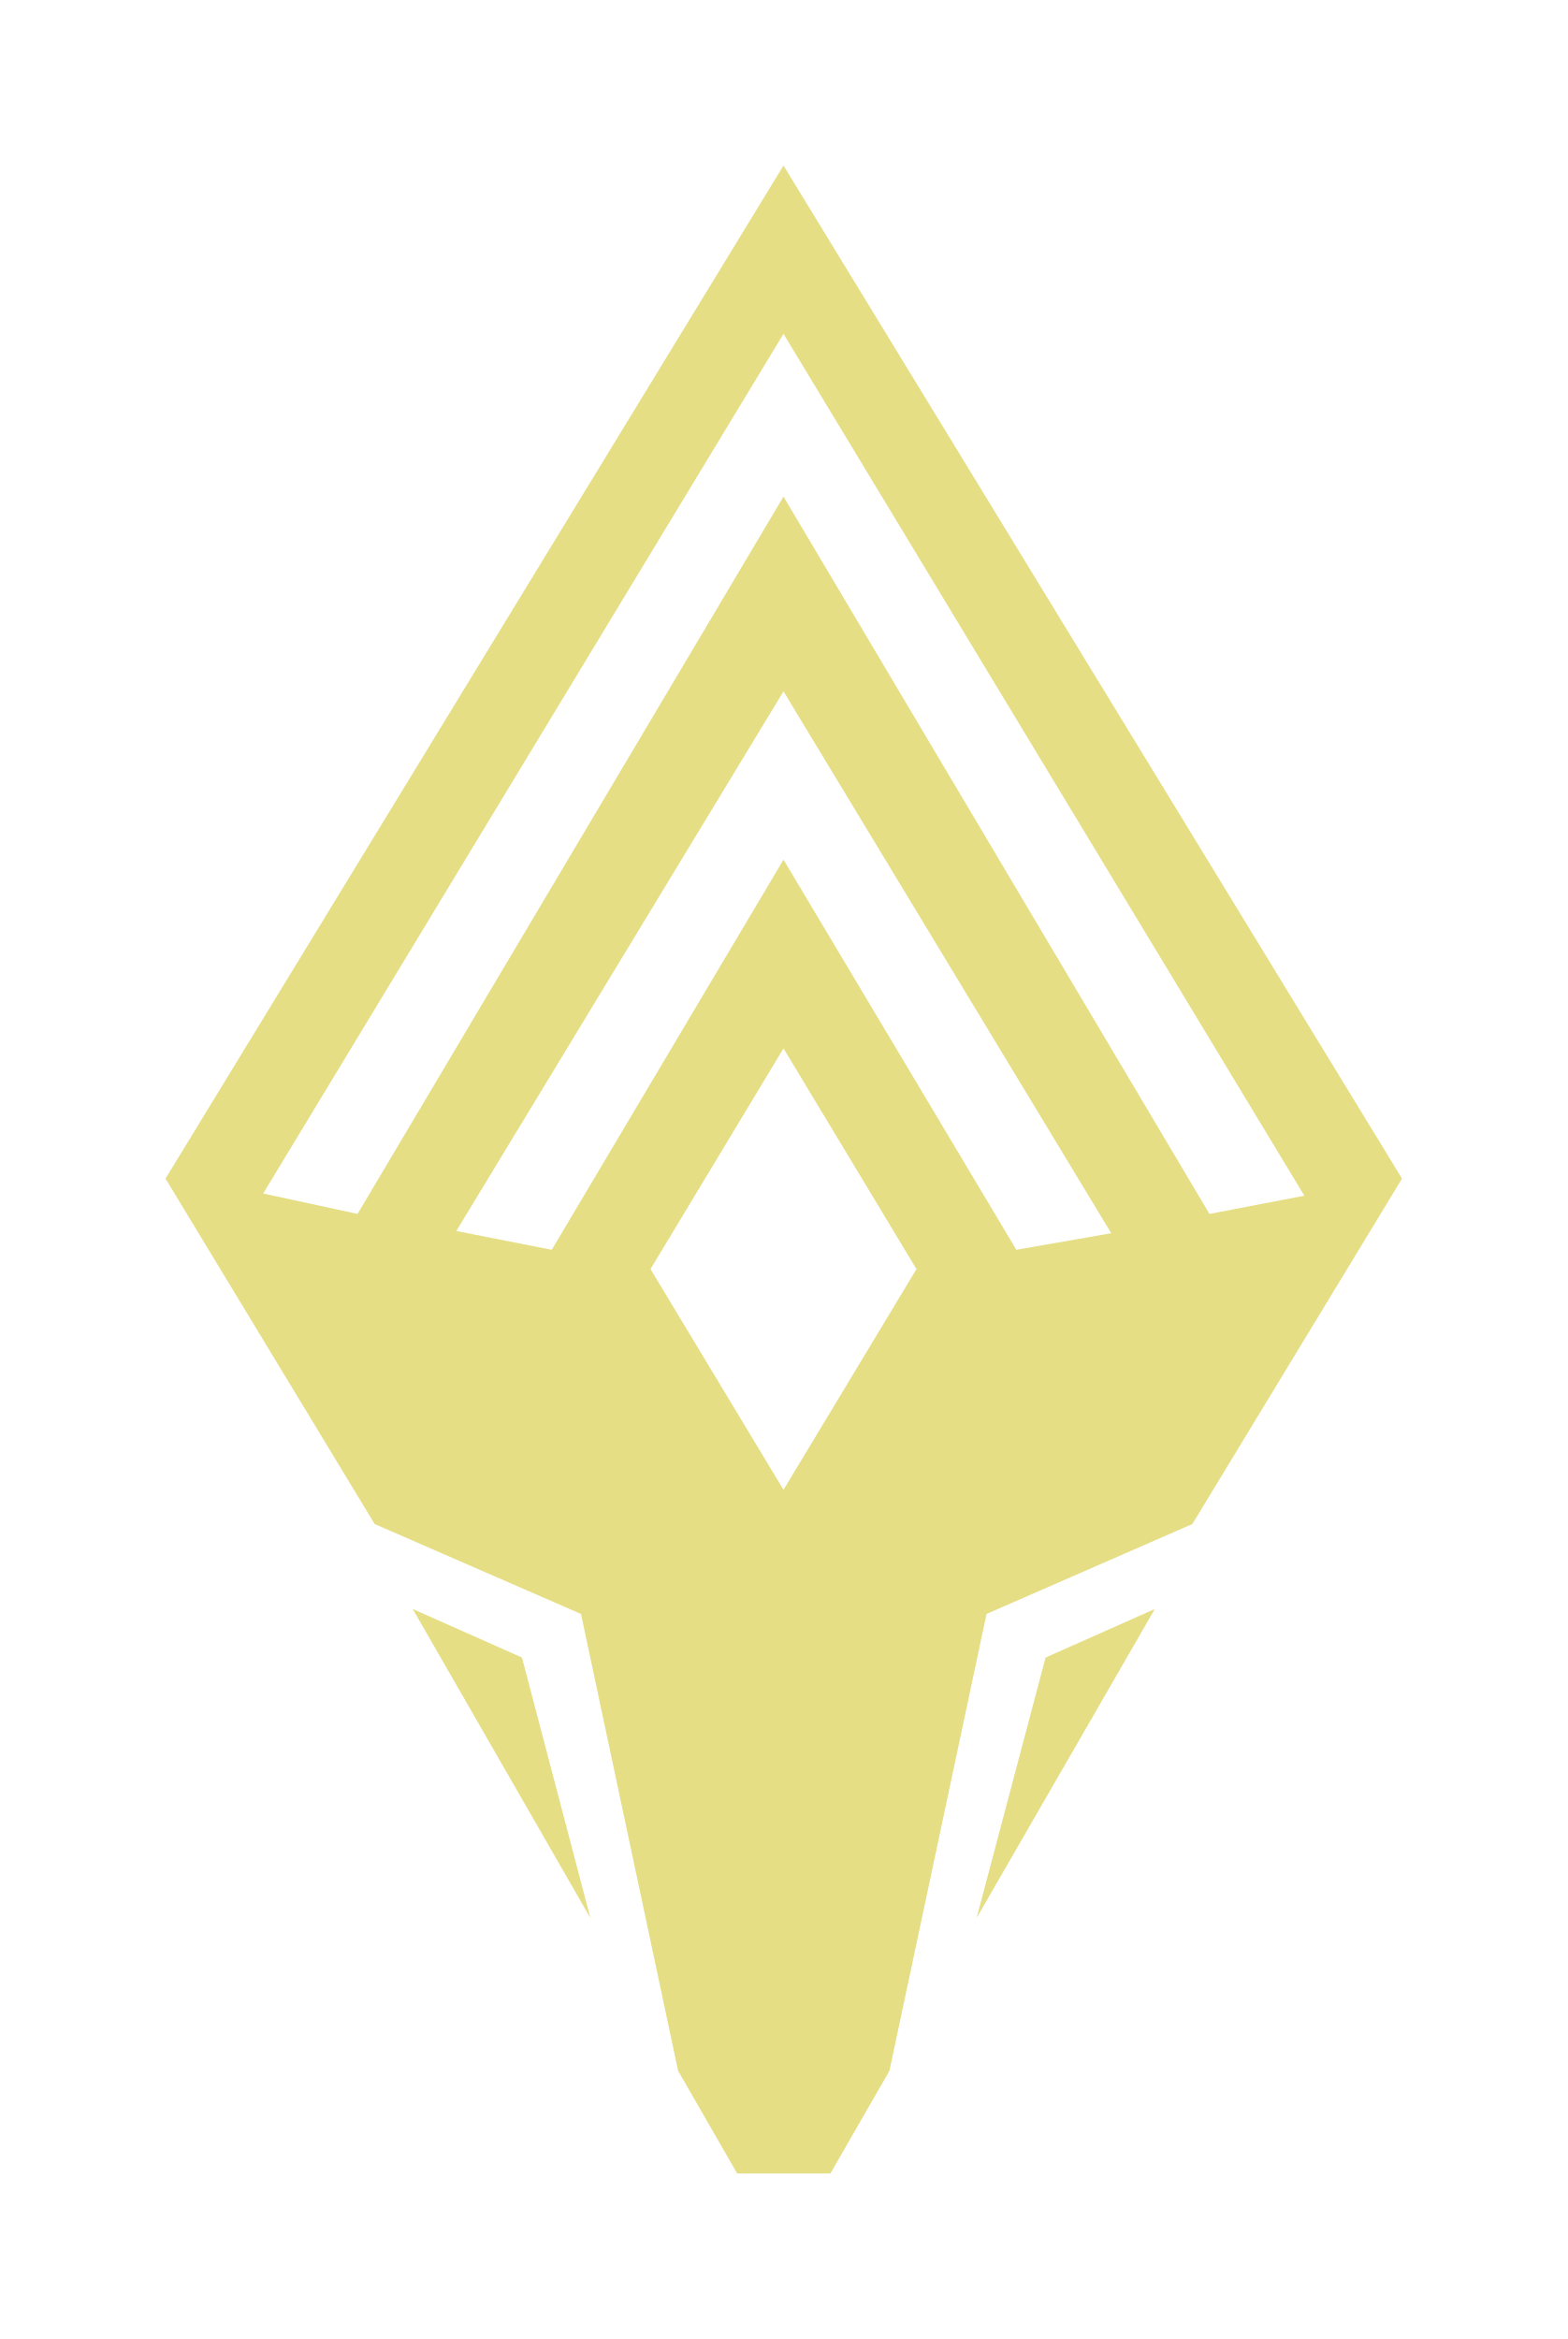
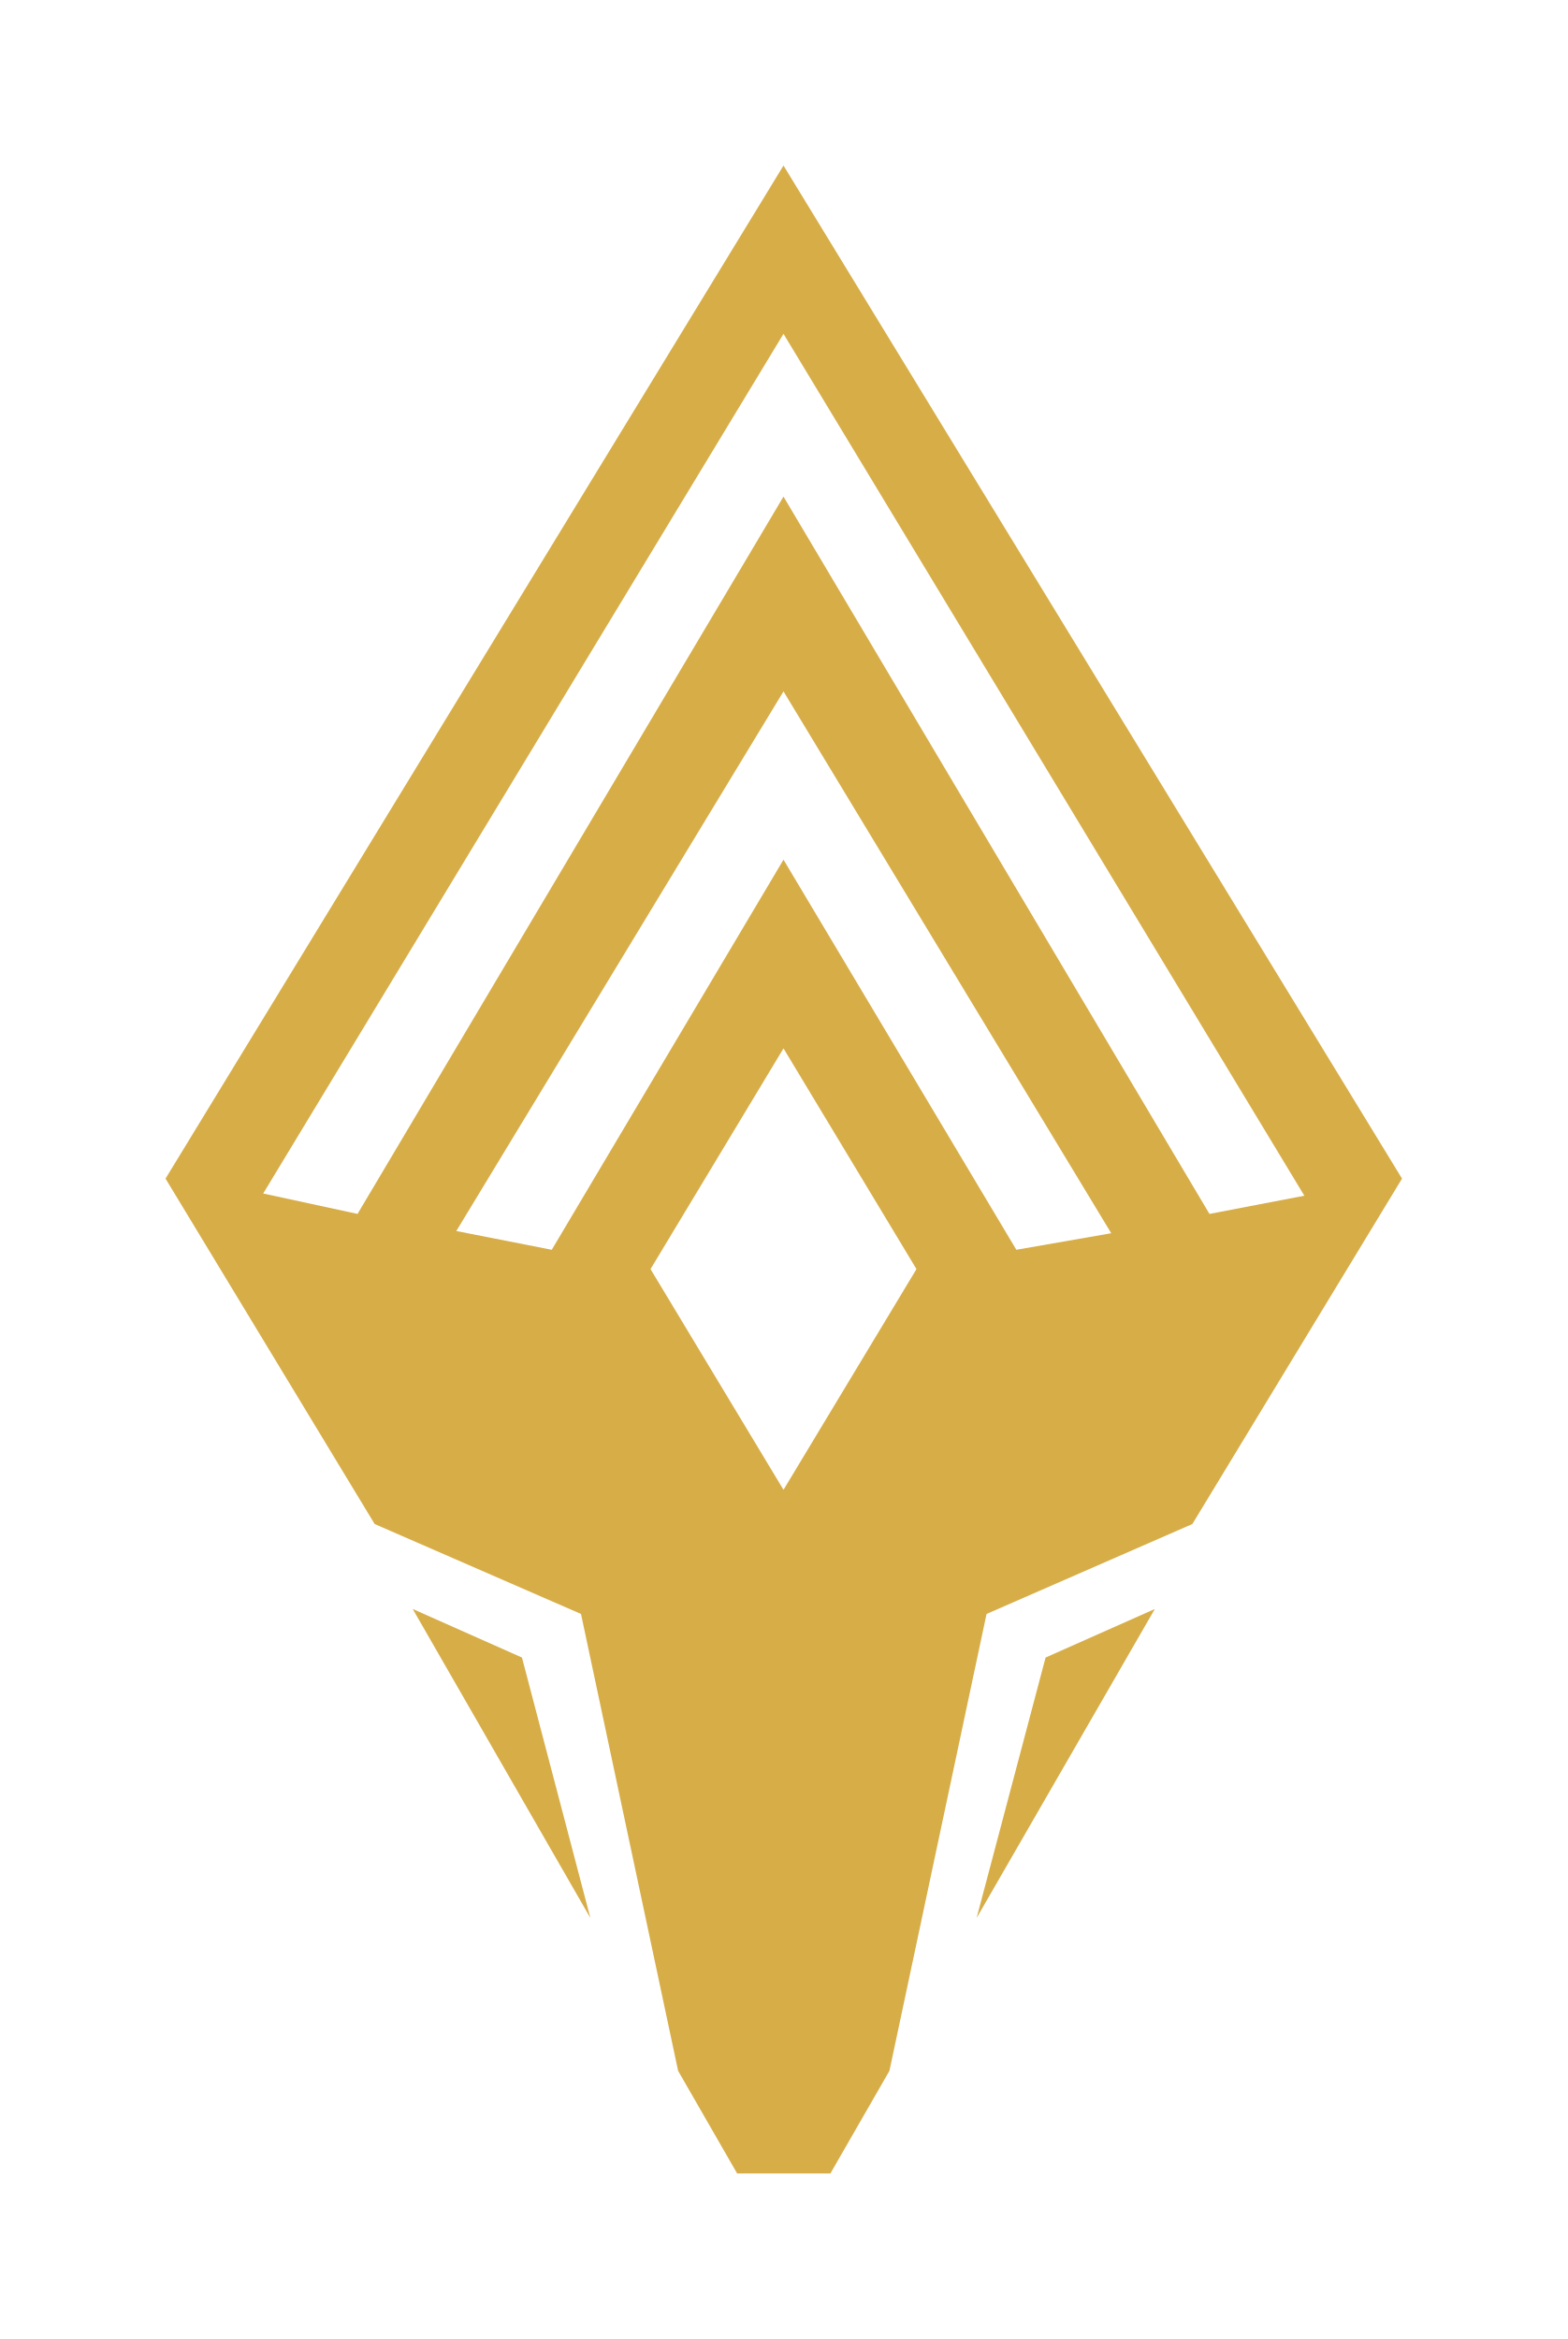
<svg xmlns="http://www.w3.org/2000/svg" viewBox="0 0 28.41 42.39" version="1.1" id="svg10" width="28.41" height="42.39">
  <defs id="defs14" />
-   <g id="Layer_2" data-name="Layer 2" style="fill:#e5de85;fill-opacity:1" transform="translate(3,3)">
-     <g id="Layer_1-2" data-name="Layer 1" style="fill:#e5de85;fill-opacity:1">
-       <polygon points="6.46,27.04 4.48,26.16 7.7,31.76 " id="polygon2" style="fill:#e5de85;fill-opacity:1" />
-       <polygon points="15.95,27.04 14.7,31.76 17.93,26.16 " id="polygon4" style="fill:#e5de85;fill-opacity:1" />
-       <path d="m 8.79,20 2.41,-4 2.41,4 -2.41,4 z M 5.27,19.31 11.2,9.53 17.14,19.35 15.42,19.65 11.2,12.58 7,19.65 Z M 1.77,18.63 11.2,3.05 20.64,18.67 18.92,19 11.2,6 3.48,19 Z M 11.2,0 0,18.36 l 3.79,6.26 3.74,1.63 1.76,8.28 1.07,1.86 h 1.69 l 1.07,-1.86 1.76,-8.28 3.73,-1.63 3.8,-6.26 z" id="path6" style="fill:#e5de85;fill-opacity:1" />
+   <g id="Layer_2" data-name="Layer 2" style="fill:#d7ad47;fill-opacity:1" transform="translate(3,3)">
+     <g id="Layer_1-2" data-name="Layer 1" style="fill:#d7ad47;fill-opacity:1">
+       <polygon points="6.46,27.04 4.48,26.16 7.7,31.76 " id="polygon2" style="fill:#d7ad47;fill-opacity:1" />
+       <polygon points="15.95,27.04 14.7,31.76 17.93,26.16 " id="polygon4" style="fill:#d7ad47;fill-opacity:1" />
+       <path d="m 8.79,20 2.41,-4 2.41,4 -2.41,4 z M 5.27,19.31 11.2,9.53 17.14,19.35 15.42,19.65 11.2,12.58 7,19.65 Z M 1.77,18.63 11.2,3.05 20.64,18.67 18.92,19 11.2,6 3.48,19 Z M 11.2,0 0,18.36 l 3.79,6.26 3.74,1.63 1.76,8.28 1.07,1.86 h 1.69 l 1.07,-1.86 1.76,-8.28 3.73,-1.63 3.8,-6.26 z" id="path6" style="fill:#d7ad47;fill-opacity:1" />
    </g>
  </g>
</svg>
